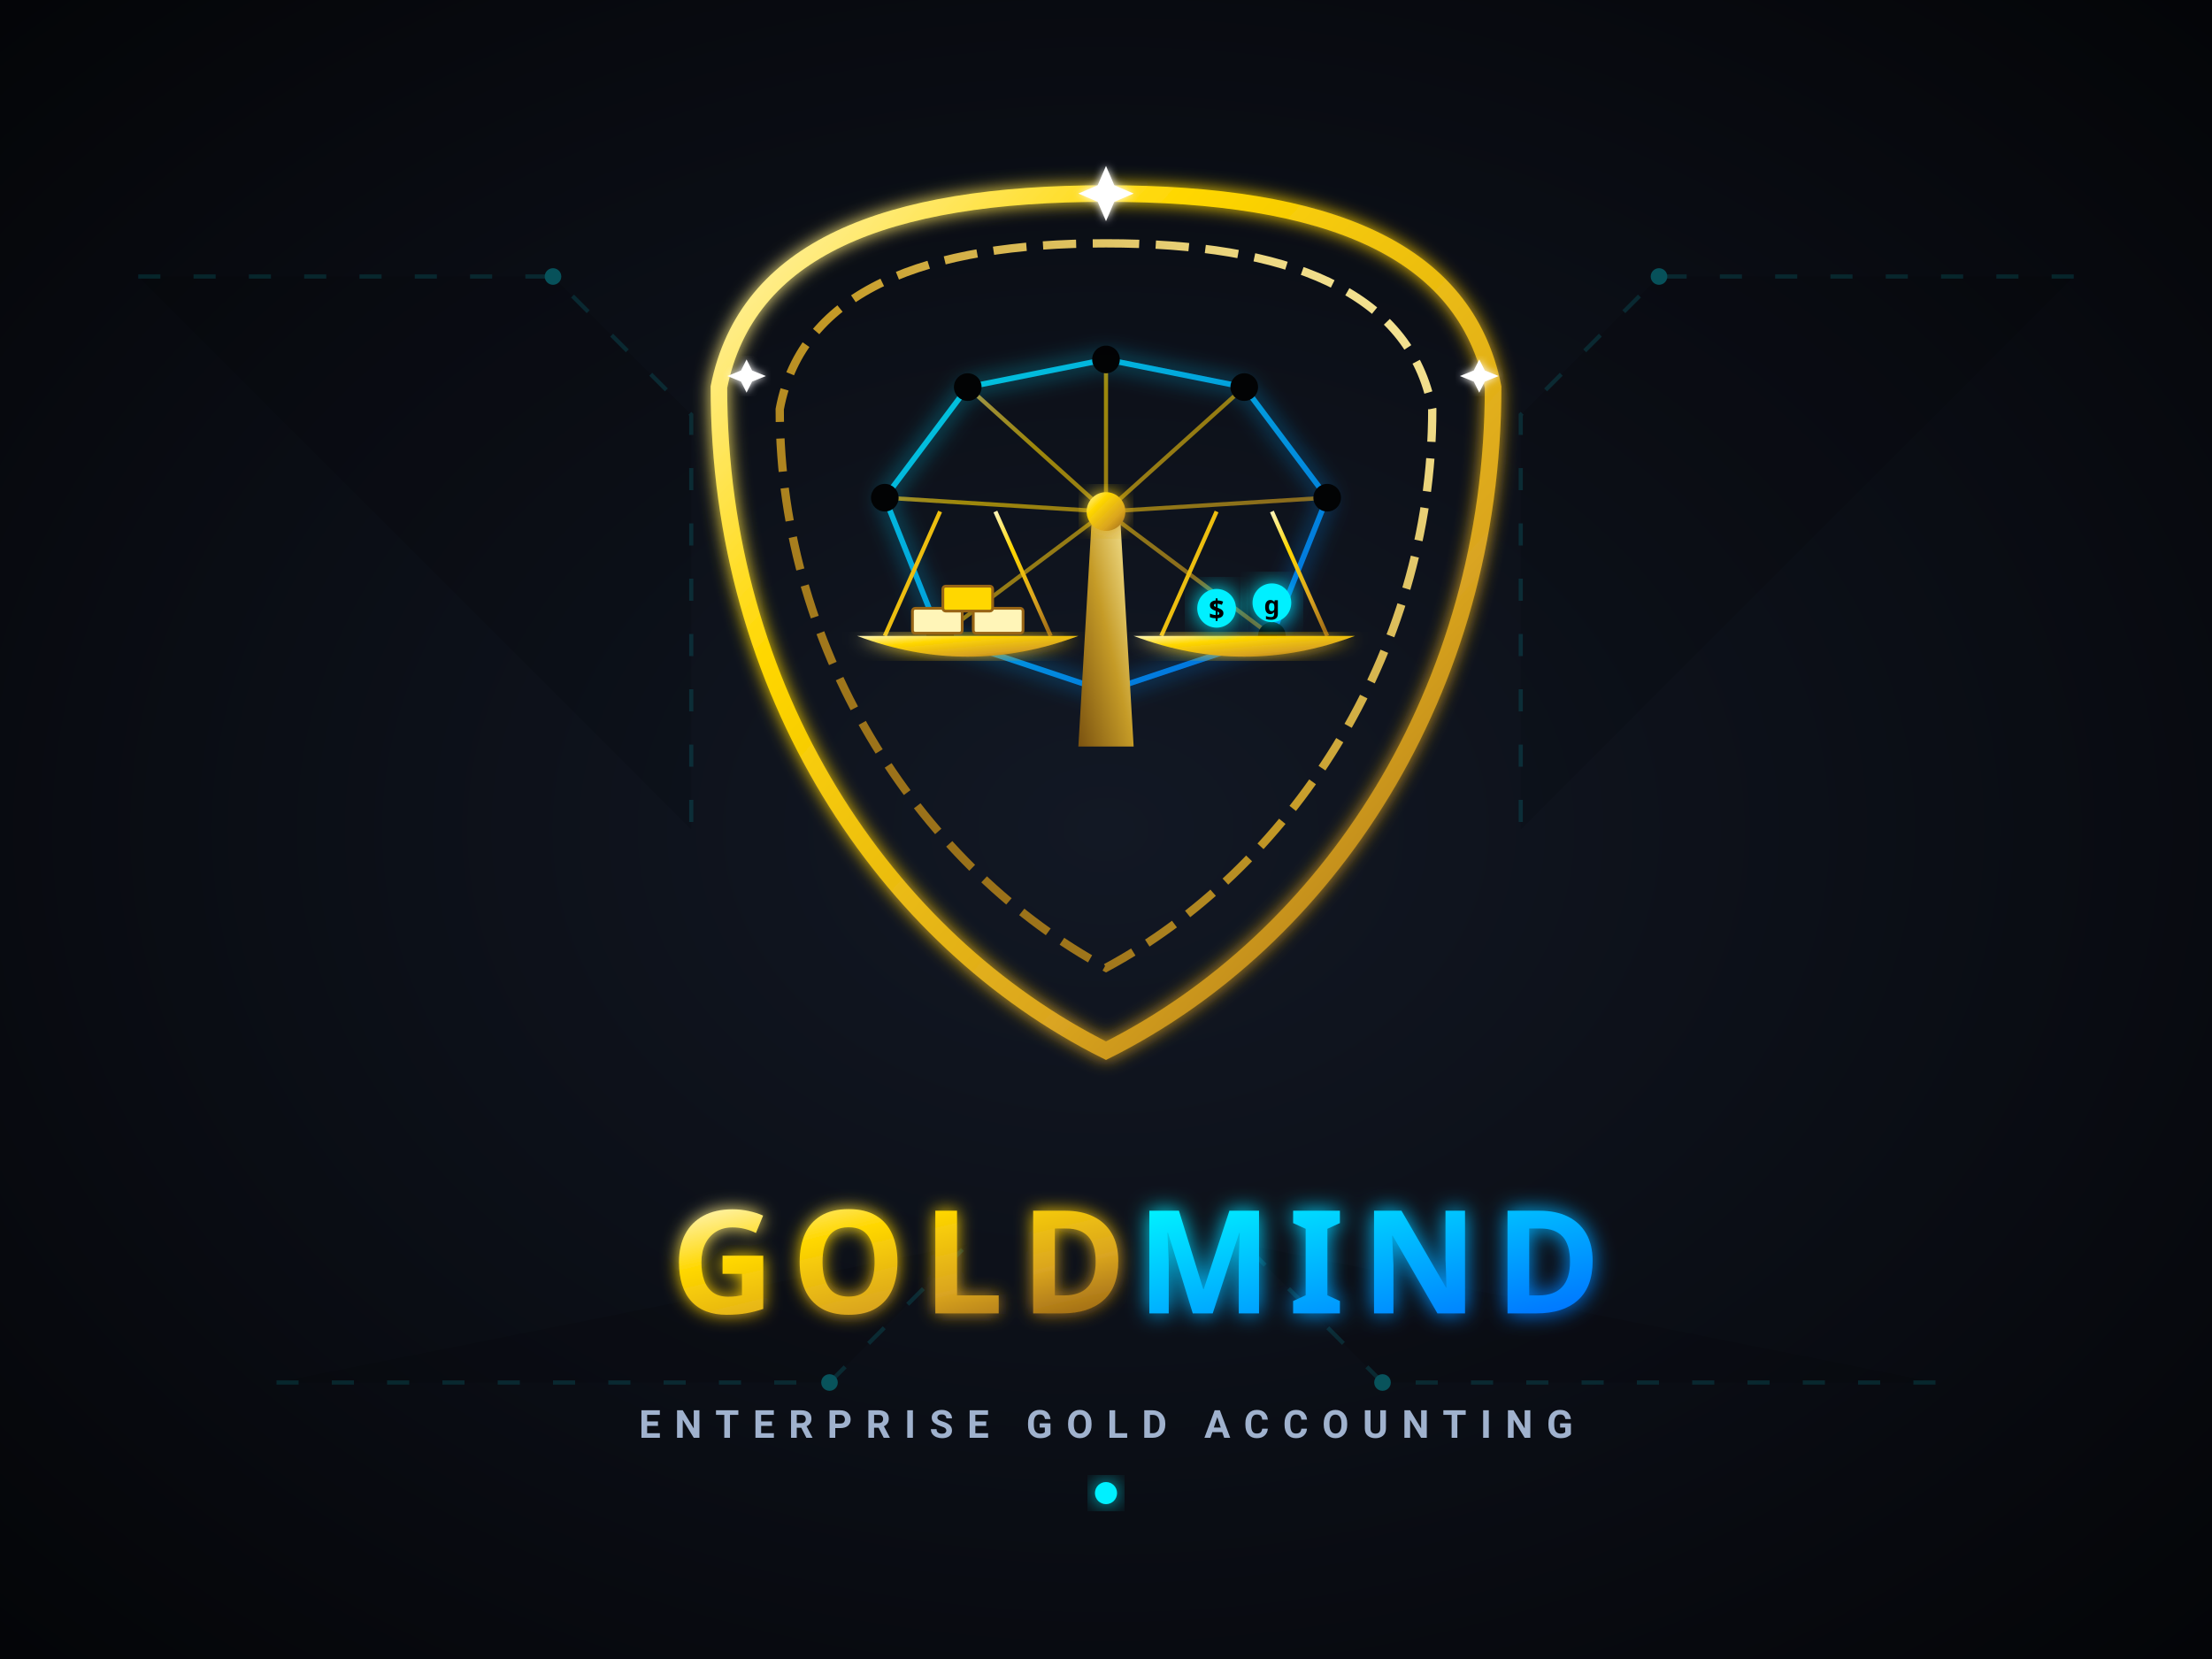
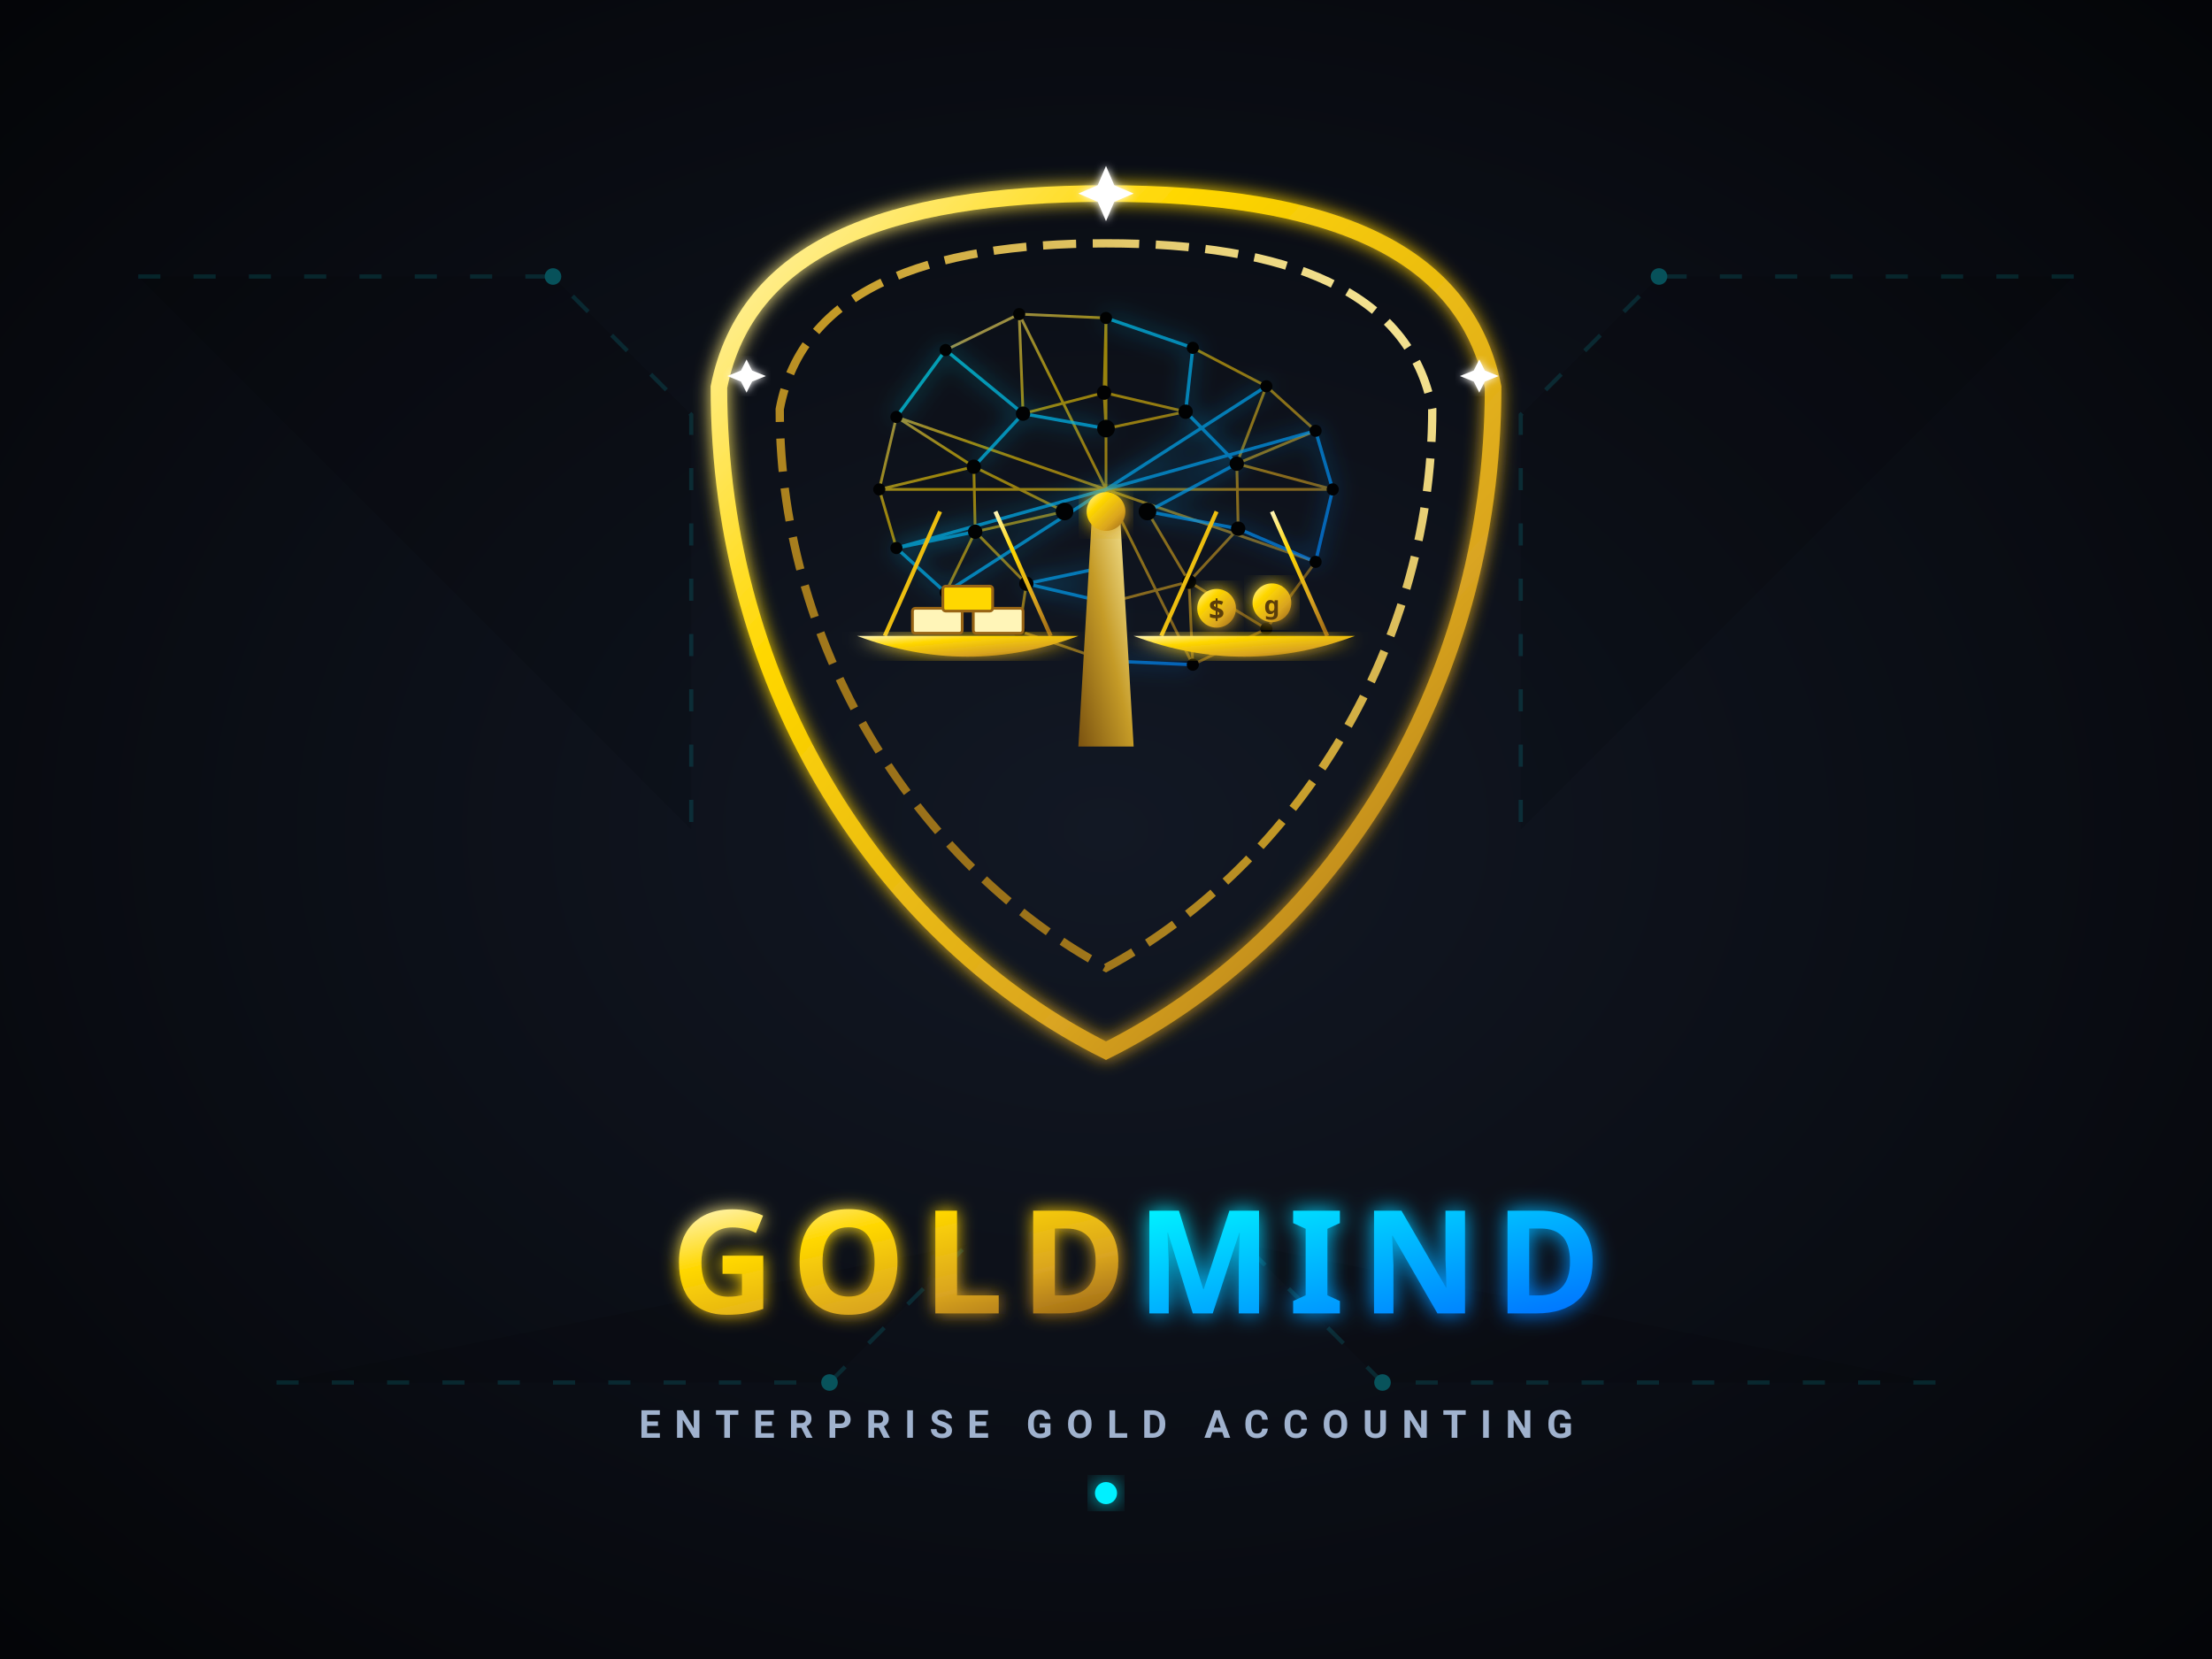
<svg xmlns="http://www.w3.org/2000/svg" viewBox="0 0 800 600" width="100%" height="100%">
  <defs>
    <radialGradient id="bg-grad" cx="50%" cy="50%" r="70%">
      <stop offset="0%" stop-color="#121824" />
      <stop offset="60%" stop-color="#0a0d14" />
      <stop offset="100%" stop-color="#040508" />
    </radialGradient>
    <linearGradient id="gold-bright" x1="0%" y1="0%" x2="100%" y2="100%">
      <stop offset="0%" stop-color="#FFF5B8" />
      <stop offset="30%" stop-color="#FFD700" />
      <stop offset="70%" stop-color="#DAA520" />
      <stop offset="100%" stop-color="#996515" />
    </linearGradient>
    <linearGradient id="gold-dark" x1="0%" y1="100%" x2="100%" y2="0%">
      <stop offset="0%" stop-color="#7A5210" />
      <stop offset="50%" stop-color="#C59B27" />
      <stop offset="100%" stop-color="#FDF0A6" />
    </linearGradient>
    <linearGradient id="cyan-grad" x1="0%" y1="0%" x2="100%" y2="100%">
      <stop offset="0%" stop-color="#00F0FF" />
      <stop offset="100%" stop-color="#0072FF" />
    </linearGradient>
    <filter id="gold-filter" x="-20%" y="-20%" width="140%" height="140%">
      <feGaussianBlur stdDeviation="3" result="blur" />
      <feMerge>
        <feMergeNode in="blur" />
        <feMergeNode in="SourceGraphic" />
      </feMerge>
    </filter>
    <filter id="cyan-filter" x="-30%" y="-30%" width="160%" height="160%">
      <feGaussianBlur stdDeviation="4" result="blur" />
      <feMerge>
        <feMergeNode in="blur" />
        <feMergeNode in="SourceGraphic" />
      </feMerge>
    </filter>
    <filter id="sparkle-filter">
      <feGaussianBlur stdDeviation="1.5" result="blur" />
      <feMerge>
        <feMergeNode in="blur" />
        <feMergeNode in="SourceGraphic" />
      </feMerge>
    </filter>
  </defs>
  <style>
    .bg { fill: url(#bg-grad); }
    .shield-outer { fill: none; stroke: url(#gold-bright); stroke-width: 6; filter: url(#gold-filter); transform-origin: 400px 230px; animation: shieldPulse 6s ease-in-out infinite alternate; }
    .shield-inner { fill: none; stroke: url(#gold-dark); stroke-width: 3; stroke-dasharray: 12 6; animation: dashRotate 20s linear infinite; transform-origin: 400px 230px; }
    .circuit-line { stroke: #00F0FF; stroke-width: 1.5; stroke-dasharray: 8 12; opacity: 0.4; animation: circuitFlow 4s linear infinite; }
    .node-pulse { animation: nodeGlow 2s ease-in-out infinite alternate; }
    .node-pulse-delay-1 { animation-delay: 0.5s; }
    .node-pulse-delay-2 { animation-delay: 1.0s; }
    .node-pulse-delay-3 { animation-delay: 1.5s; }
    .scale-balance { transform-origin: 400px 185px; animation: scaleTilt 5s ease-in-out infinite alternate; }
    .pan-left { transform-origin: 350px 225px; animation: panFloatLeft 5s ease-in-out infinite alternate; }
    .pan-right { transform-origin: 450px 225px; animation: panFloatRight 5s ease-in-out infinite alternate; }
    .sparkle { fill: #FFFFFF; filter: url(#sparkle-filter); animation: sparkleFlash 3s ease-in-out infinite alternate; }
    .text-gold { font-family: 'Montserrat', 'Arial Black', sans-serif; font-weight: 900; fill: url(#gold-bright); letter-spacing: 6px; filter: url(#gold-filter); }
    .text-cyan { font-family: 'Montserrat', 'Arial Black', sans-serif; font-weight: 900; fill: url(#cyan-grad); letter-spacing: 6px; filter: url(#cyan-filter); animation: textPulse 3s ease-in-out infinite alternate; }
    .text-sub { font-family: 'Segoe UI', Roboto, sans-serif; font-size: 14px; fill: #A0B2CE; letter-spacing: 5px; font-weight: 600; }

    .parallax-layer { transition: transform 0.12s ease-out; }

    @keyframes shieldPulse { 0% { transform: scale(1); } 100% { transform: scale(1.02); } }
    @keyframes dashRotate { 0% { stroke-dashoffset: 0; } 100% { stroke-dashoffset: 360; } }
    @keyframes circuitFlow { 0% { stroke-dashoffset: 100; opacity: 0.2; } 50% { opacity: 0.7; } 100% { stroke-dashoffset: 0; opacity: 0.2; } }
    @keyframes nodeGlow { 0% { r: 4px; fill: #FFD700; } 100% { r: 7px; fill: #00F0FF; } }
    @keyframes scaleTilt { 0% { transform: rotate(-3deg); } 100% { transform: rotate(3deg); } }
    @keyframes panFloatLeft { 0% { transform: translateY(0px); } 100% { transform: translateY(6px); } }
    @keyframes panFloatRight { 0% { transform: translateY(0px); } 100% { transform: translateY(-6px); } }
    @keyframes sparkleFlash { 0%, 100% { opacity: 0.2; transform: scale(0.6); } 50% { opacity: 1; transform: scale(1.3); } }
    @keyframes textPulse { 0% { opacity: 0.85; } 100% { opacity: 1; } }
  </style>
  <rect width="100%" height="100%" class="bg" />
  <g id="layer-back" class="parallax-layer">
    <g opacity="0.3">
      <path class="circuit-line" d="M 50 100 L 200 100 L 250 150 L 250 300" />
      <path class="circuit-line" d="M 750 100 L 600 100 L 550 150 L 550 300" />
      <path class="circuit-line" d="M 100 500 L 300 500 L 350 450" />
      <path class="circuit-line" d="M 700 500 L 500 500 L 450 450" />
      <circle cx="200" cy="100" r="3" fill="#00F0FF" />
      <circle cx="600" cy="100" r="3" fill="#00F0FF" />
      <circle cx="300" cy="500" r="3" fill="#00F0FF" />
      <circle cx="500" cy="500" r="3" fill="#00F0FF" />
    </g>
    <path class="shield-outer" d="M 400 70 C 480 70, 530 90, 540 140 C 540 250, 480 340, 400 380 C 320 340, 260 250, 260 140 C 270 90, 320 70, 400 70 Z" />
    <path class="shield-inner" d="M 400 88 C 465 88, 510 105, 518 148 C 518 238, 465 315, 400 350 C 335 315, 282 238, 282 148 C 290 105, 335 88, 400 88 Z" />
  </g>
  <g id="layer-mid" class="parallax-layer">
-     <g id="brain-network" opacity="0.85">
-       <path d="M 320 180 L 350 140 L 400 130 L 450 140 L 480 180 L 460 230 L 400 250 L 340 230 Z" fill="none" stroke="url(#cyan-grad)" stroke-width="2" filter="url(#cyan-filter)" />
-       <path d="M 350 140 L 400 185 L 450 140 M 320 180 L 400 185 L 480 180 M 340 230 L 400 185 L 460 230 M 400 130 L 400 185 L 400 250" fill="none" stroke="url(#gold-bright)" stroke-width="1.5" opacity="0.7" />
-       <circle class="node-pulse" cx="400" cy="130" r="5" />
-       <circle class="node-pulse node-pulse-delay-1" cx="350" cy="140" r="5" />
-       <circle class="node-pulse node-pulse-delay-2" cx="450" cy="140" r="5" />
-       <circle class="node-pulse node-pulse-delay-3" cx="320" cy="180" r="5" />
-       <circle class="node-pulse node-pulse-delay-1" cx="480" cy="180" r="5" />
-       <circle class="node-pulse node-pulse-delay-2" cx="340" cy="230" r="5" />
-       <circle class="node-pulse node-pulse-delay-3" cx="460" cy="230" r="5" />
-       <circle class="node-pulse" cx="400" cy="185" r="6" />
+     <g id="brain-network" opacity="0.9">
+       <path d="M 475.8 203.2 L 458.0 227.4 M 458.0 227.4 L 431.4 240.4 M 400.0 239.0 L 368.6 228.2 M 368.6 228.2 L 342.0 214.3 M 324.2 198.2 L 318.0 177.0 M 318.0 177.0 L 324.2 150.8 M 342.0 126.6 L 368.6 113.6 M 368.6 113.6 L 400.0 115.0 M 431.4 125.8 L 458.0 139.7 M 458.0 139.7 L 475.8 155.8 M 447.8 191.2 L 430.0 210.4 M 430.0 210.4 L 400.7 218.0 M 371.2 211.1 L 352.7 192.3 M 352.7 192.3 L 352.2 168.8 M 370.0 149.6 L 399.3 142.0 M 399.3 142.0 L 428.8 148.9 M 447.3 167.7 L 447.8 191.2 M 482.0 177.0 L 447.3 167.7 M 458.0 227.4 L 430.0 210.4 M 431.4 240.4 L 430.0 210.4 M 368.6 228.2 L 371.2 211.1 M 342.0 214.3 L 352.7 192.3 M 318.0 177.0 L 352.2 168.8 M 324.2 150.8 L 352.2 168.8 M 368.6 113.6 L 370.0 149.6 M 400.0 115.0 L 399.3 142.0 M 458.0 139.7 L 447.3 167.7 M 475.8 155.8 L 447.3 167.7 M 430.0 210.4 L 415.0 185.0 M 400.7 218.0 L 400.0 205.0 M 352.7 192.3 L 385.0 185.0 M 352.2 168.8 L 385.0 185.0 M 399.3 142.0 L 400.0 155.0 M 428.8 148.9 L 400.0 155.0 M 482.0 177.0 L 318.0 177.0 M 431.4 240.4 L 368.6 113.6 M 324.2 150.8 L 475.8 203.2 M 400.0 115.0 L 400.0 239.0" fill="none" stroke="url(#gold-bright)" stroke-width="1" opacity="0.65" />
+       <path d="M 482.0 177.0 L 475.8 203.2 M 431.4 240.4 L 400.0 239.0 M 342.0 214.3 L 324.2 198.2 M 324.2 150.8 L 342.0 126.6 M 400.0 115.0 L 431.4 125.8 M 475.8 155.8 L 482.0 177.0 M 400.7 218.0 L 371.2 211.1 M 352.2 168.8 L 370.0 149.6 M 428.8 148.9 L 447.3 167.7 M 475.8 203.2 L 447.8 191.2 M 400.0 239.0 L 400.7 218.0 M 324.2 198.2 L 352.7 192.3 M 342.0 126.6 L 370.0 149.6 M 431.4 125.8 L 428.8 148.9 M 447.8 191.2 L 415.0 185.0 M 371.2 211.1 L 400.0 205.0 M 370.0 149.6 L 400.0 155.0 M 447.3 167.7 L 415.0 185.0 M 342.0 214.3 L 458.0 139.7 M 475.8 155.8 L 324.2 198.2" fill="none" stroke="url(#cyan-grad)" stroke-width="1.2" opacity="0.75" filter="url(#cyan-filter)" />
+       <circle class="node-pulse" cx="482.0" cy="177.0" r="2.2" />
+       <circle class="node-pulse-delay-2" cx="475.8" cy="203.2" r="2.2" />
+       <circle class="node-pulse-delay-3" cx="458.0" cy="227.4" r="2.2" />
+       <circle class="node-pulse-delay-1" cx="431.4" cy="240.4" r="2.2" />
+       <circle class="node-pulse" cx="400.0" cy="239.0" r="2.2" />
+       <circle class="node-pulse-delay-3" cx="368.6" cy="228.2" r="2.2" />
+       <circle class="node-pulse-delay-1" cx="342.0" cy="214.3" r="2.2" />
+       <circle class="node-pulse-delay-2" cx="324.2" cy="198.2" r="2.2" />
+       <circle class="node-pulse" cx="318.0" cy="177.0" r="2.2" />
+       <circle class="node-pulse-delay-1" cx="324.2" cy="150.8" r="2.2" />
+       <circle class="node-pulse-delay-2" cx="342.0" cy="126.6" r="2.2" />
+       <circle class="node-pulse-delay-3" cx="368.6" cy="113.6" r="2.2" />
+       <circle class="node-pulse" cx="400.0" cy="115.0" r="2.2" />
+       <circle class="node-pulse-delay-2" cx="431.4" cy="125.8" r="2.2" />
+       <circle class="node-pulse-delay-3" cx="458.0" cy="139.7" r="2.2" />
+       <circle class="node-pulse-delay-1" cx="475.8" cy="155.8" r="2.2" />
+       <circle class="node-pulse" cx="447.8" cy="191.2" r="2.6" />
+       <circle class="node-pulse-delay-3" cx="430.0" cy="210.4" r="2.6" />
+       <circle class="node-pulse-delay-1" cx="400.7" cy="218.0" r="2.6" />
+       <circle class="node-pulse-delay-2" cx="371.2" cy="211.1" r="2.6" />
+       <circle class="node-pulse" cx="352.7" cy="192.3" r="2.6" />
+       <circle class="node-pulse-delay-1" cx="352.2" cy="168.8" r="2.6" />
+       <circle class="node-pulse-delay-2" cx="370.0" cy="149.6" r="2.6" />
+       <circle class="node-pulse-delay-3" cx="399.3" cy="142.0" r="2.6" />
+       <circle class="node-pulse" cx="428.8" cy="148.9" r="2.6" />
+       <circle class="node-pulse-delay-2" cx="447.3" cy="167.7" r="2.6" />
+       <circle class="node-pulse-delay-3" cx="400.0" cy="155.0" r="3.2" />
+       <circle class="node-pulse-delay-1" cx="385.0" cy="185.0" r="3.2" />
+       <circle class="node-pulse" cx="415.0" cy="185.0" r="3.2" />
+       <circle class="node-pulse-delay-3" cx="400.0" cy="205.0" r="3.2" />
    </g>
    <g id="gold-scale">
      <path d="M 390 270 L 410 270 L 405 185 L 395 185 Z" fill="url(#gold-dark)" />
      <circle cx="400" cy="185" r="7" fill="url(#gold-bright)" filter="url(#gold-filter)" />
      <g class="scale-balance">
        <path d="M 330 185 L 470 185" stroke="url(#gold-bright)" stroke-width="5" stroke-linecap="round" filter="url(#gold-filter)" />
        <g class="pan-left">
          <line x1="340" y1="185" x2="320" y2="230" stroke="url(#gold-bright)" stroke-width="1.5" />
          <line x1="360" y1="185" x2="380" y2="230" stroke="url(#gold-bright)" stroke-width="1.5" />
          <path d="M 310 230 Q 350 245 390 230 Z" fill="url(#gold-bright)" filter="url(#gold-filter)" />
          <rect x="330" y="220" width="18" height="9" rx="1" fill="#FFF5B8" stroke="#996515" stroke-width="1" />
          <rect x="352" y="220" width="18" height="9" rx="1" fill="#FFF5B8" stroke="#996515" stroke-width="1" />
          <rect x="341" y="212" width="18" height="9" rx="1" fill="#FFD700" stroke="#996515" stroke-width="1" />
        </g>
        <g class="pan-right">
          <line x1="440" y1="185" x2="420" y2="230" stroke="url(#gold-bright)" stroke-width="1.5" />
          <line x1="460" y1="185" x2="480" y2="230" stroke="url(#gold-bright)" stroke-width="1.5" />
          <path d="M 410 230 Q 450 245 490 230 Z" fill="url(#gold-bright)" filter="url(#gold-filter)" />
-           <circle cx="440" cy="220" r="7" fill="#00F0FF" filter="url(#cyan-filter)" />
-           <text x="440" y="224" font-family="sans-serif" font-size="10" font-weight="bold" fill="#000" text-anchor="middle">$</text>
-           <circle cx="460" cy="218" r="7" fill="#00F0FF" filter="url(#cyan-filter)" />
-           <text x="460" y="222" font-family="sans-serif" font-size="9" font-weight="bold" fill="#000" text-anchor="middle">g</text>
+           <circle cx="440" cy="220" r="7" fill="url(#gold-bright)" filter="url(#gold-filter)" />
+           <text x="440" y="224" font-family="sans-serif" font-size="10" font-weight="bold" fill="#5a3d0a" text-anchor="middle">$</text>
+           <circle cx="460" cy="218" r="7" fill="url(#gold-bright)" filter="url(#gold-filter)" />
+           <text x="460" y="222" font-family="sans-serif" font-size="9" font-weight="bold" fill="#5a3d0a" text-anchor="middle">g</text>
        </g>
      </g>
    </g>
  </g>
  <g id="layer-front" class="parallax-layer">
    <path class="sparkle" d="M 400 60 L 403 67 L 410 70 L 403 73 L 400 80 L 397 73 L 390 70 L 397 67 Z" />
    <path class="sparkle" style="animation-delay: 1s;" d="M 535 130 L 537 134 L 542 136 L 537 138 L 535 142 L 533 138 L 528 136 L 533 134 Z" />
    <path class="sparkle" style="animation-delay: 2s;" d="M 270 130 L 272 134 L 277 136 L 272 138 L 270 142 L 268 138 L 263 136 L 268 134 Z" />
    <g text-anchor="middle">
      <text x="325" y="475" class="text-gold" font-size="52">GOLD</text>
      <text x="495" y="475" class="text-cyan" font-size="52">MIND</text>
      <text x="400" y="520" class="text-sub">ENTERPRISE GOLD ACCOUNTING</text>
      <line x1="250" y1="540" x2="550" y2="540" stroke="url(#gold-bright)" stroke-width="2" opacity="0.6" />
      <circle cx="400" cy="540" r="4" fill="#00F0FF" filter="url(#cyan-filter)" />
    </g>
  </g>
</svg>
